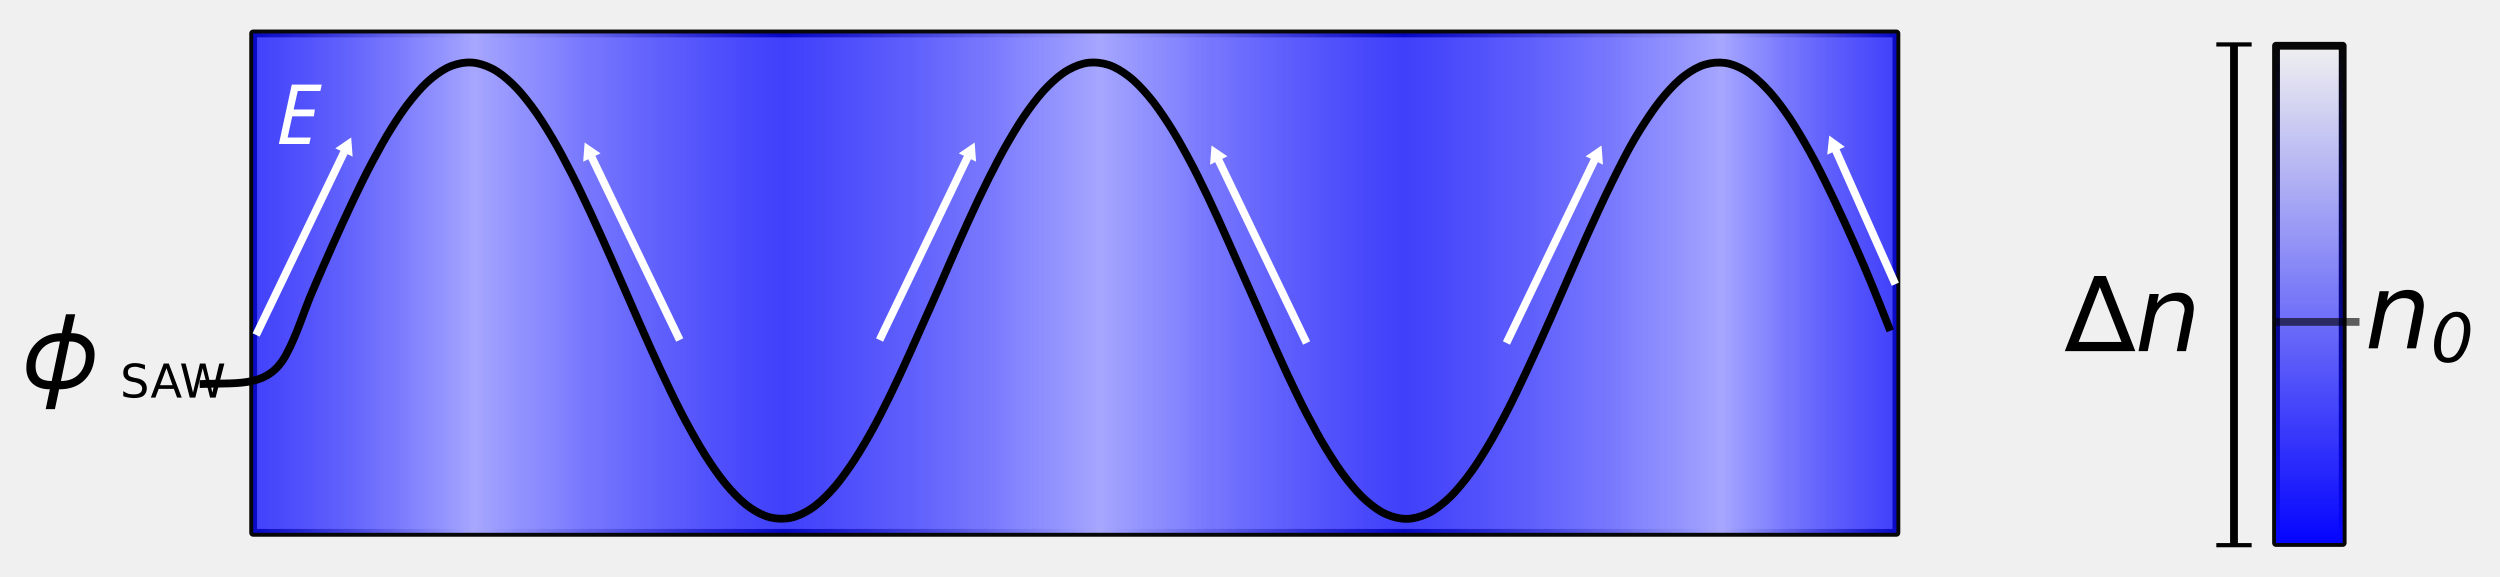
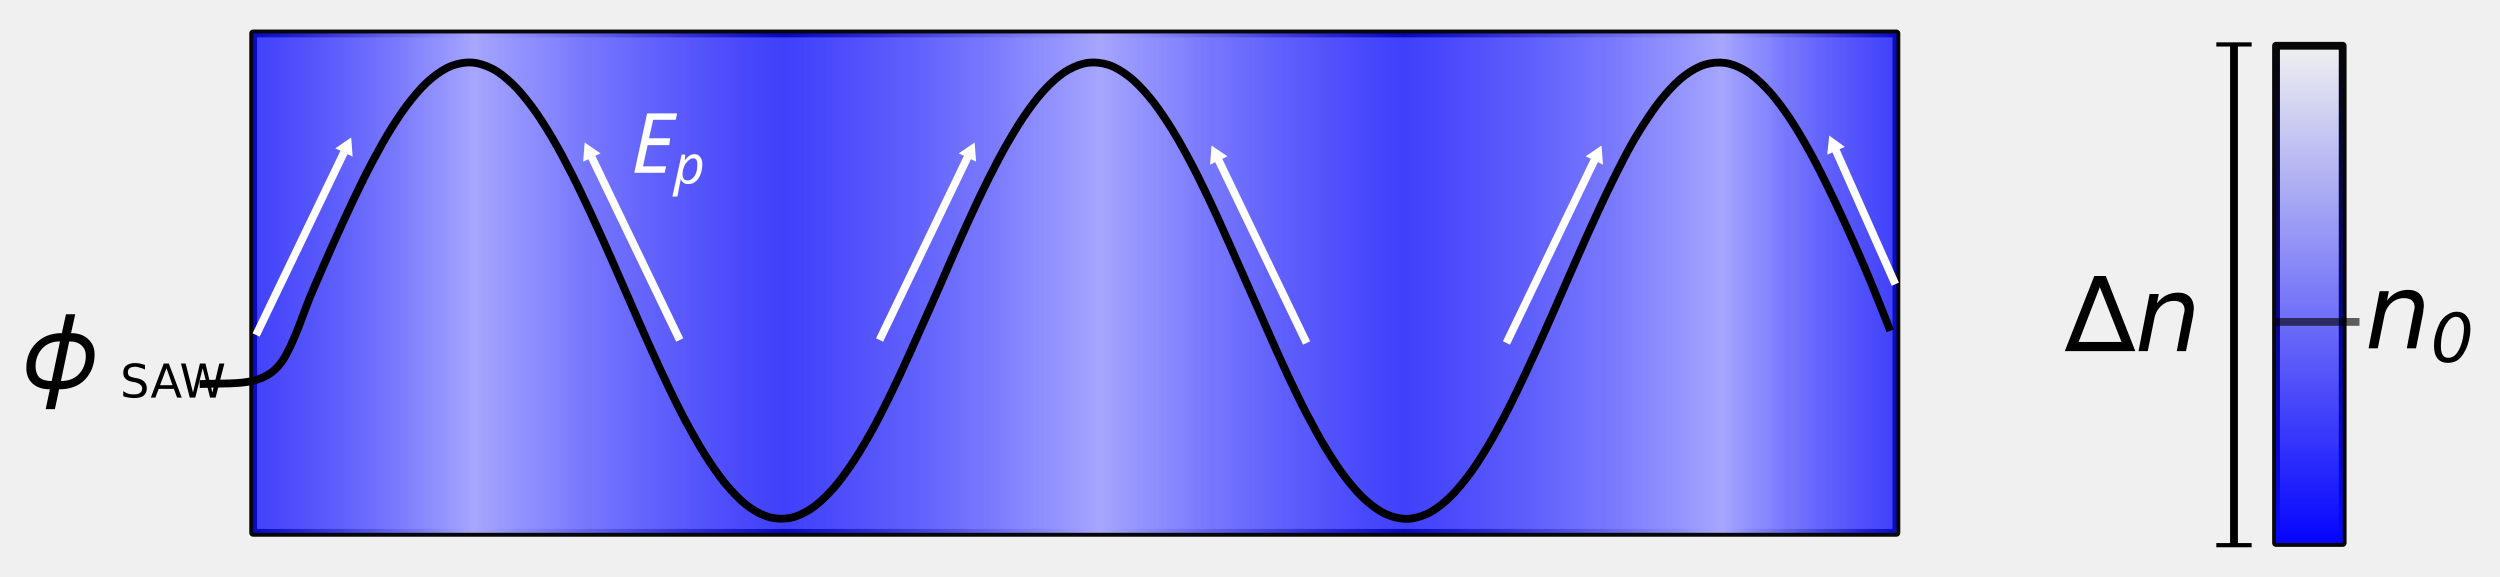
<svg xmlns="http://www.w3.org/2000/svg" xmlns:xlink="http://www.w3.org/1999/xlink" width="8.478cm" height="1.956cm" viewBox="0 0 84.778 19.556" version="1.1" id="svg40814">
  <defs id="defs40808">
    <linearGradient id="linearGradient5506">
      <stop id="stop5502" offset="0" style="stop-color:#0000ff;stop-opacity:0.753" />
      <stop style="stop-color:#a4a4ff;stop-opacity:1" offset="0.136" id="stop5508" />
      <stop id="stop5510" offset="0.324" style="stop-color:#0000ff;stop-opacity:0.753" />
      <stop style="stop-color:#a4a4ff;stop-opacity:1" offset="0.515" id="stop5512" />
      <stop id="stop5514" offset="0.699" style="stop-color:#0000ff;stop-opacity:0.753" />
      <stop style="stop-color:#a4a4ff;stop-opacity:1" offset="0.892" id="stop5516" />
      <stop id="stop5504" offset="1" style="stop-color:#0000ff;stop-opacity:0.753" />
    </linearGradient>
    <marker orient="auto" refY="0" refX="0" id="TriangleInS" style="overflow:visible">
      <path id="path4325" d="M 5.77,0 -2.88,5 V -5 Z" style="fill:#ffffff;fill-opacity:1;fill-rule:evenodd;stroke:#ffffff;stroke-width:1pt;stroke-opacity:1" transform="scale(-0.2)" />
    </marker>
    <marker orient="auto" refY="0" refX="0" id="TriangleOutS" style="overflow:visible">
      <path id="path4334" d="M 5.77,0 -2.88,5 V -5 Z" style="fill:#8f8f8f;fill-opacity:1;fill-rule:evenodd;stroke:#8f8f8f;stroke-width:1pt;stroke-opacity:1" transform="scale(0.2)" />
    </marker>
    <marker orient="auto" refY="0" refX="0" id="marker70960" style="overflow:visible">
      <path id="path70958" d="M 0,5.65 V -5.65" style="fill:none;fill-opacity:0.75;fill-rule:evenodd;stroke:#000000;stroke-width:1pt;stroke-opacity:1" transform="scale(0.4)" />
    </marker>
    <marker orient="auto" refY="0" refX="0" id="StopM" style="overflow:visible">
      <path id="path4358" d="M 0,5.65 V -5.65" style="fill:none;fill-opacity:0.75;fill-rule:evenodd;stroke:#000000;stroke-width:1pt;stroke-opacity:1" transform="scale(0.4)" />
    </marker>
    <linearGradient id="linearGradient70932">
      <stop style="stop-color:#0000ff;stop-opacity:1;" offset="0" id="stop70928" />
      <stop style="stop-color:#0000ff;stop-opacity:0;" offset="1" id="stop70930" />
    </linearGradient>
    <linearGradient xlink:href="#linearGradient70932" id="linearGradient70934" x1="45.97" y1="47.771" x2="45.97" y2="19.975" gradientUnits="userSpaceOnUse" gradientTransform="matrix(0.2684137,0,0,0.6008695,68.69073,-84.51445)" />
    <marker orient="auto" refY="0" refX="0" id="TriangleOutS-6" style="overflow:visible">
      <path id="path4334-4" d="M 5.77,0 -2.88,5 V -5 Z" style="fill:#000000;fill-opacity:1;fill-rule:evenodd;stroke:#000000;stroke-width:1pt;stroke-opacity:1" transform="scale(0.2)" />
    </marker>
    <marker orient="auto" refY="0" refX="0" id="TriangleOutS-6-5" style="overflow:visible">
      <path id="path4334-4-7" d="M 5.77,0 -2.88,5 V -5 Z" style="fill:#000000;fill-opacity:1;fill-rule:evenodd;stroke:#000000;stroke-width:1pt;stroke-opacity:1" transform="scale(0.2)" />
    </marker>
    <marker orient="auto" refY="0" refX="0" id="TriangleInS-0" style="overflow:visible">
      <path id="path4325-2" d="M 5.77,0 -2.88,5 V -5 Z" style="fill:#000000;fill-opacity:0.238;fill-rule:evenodd;stroke:#000000;stroke-width:1pt;stroke-opacity:0.238" transform="scale(-0.2)" />
    </marker>
    <marker orient="auto" refY="0" refX="0" id="TriangleInS-8" style="overflow:visible">
      <path id="path4325-0" d="M 5.77,0 -2.88,5 V -5 Z" style="fill:#000000;fill-opacity:0.238;fill-rule:evenodd;stroke:#000000;stroke-width:1pt;stroke-opacity:0.238" transform="scale(-0.2)" />
    </marker>
    <marker orient="auto" refY="0" refX="0" id="TriangleInS-0-5" style="overflow:visible">
      <path id="path4325-2-6" d="M 5.77,0 -2.88,5 V -5 Z" style="fill:#8f8f8f;fill-opacity:1;fill-rule:evenodd;stroke:#8f8f8f;stroke-width:1pt;stroke-opacity:1" transform="scale(-0.2)" />
    </marker>
    <marker orient="auto" refY="0" refX="0" id="TriangleInS-0-5-2" style="overflow:visible">
      <path id="path4325-2-6-9" d="M 5.77,0 -2.88,5 V -5 Z" style="fill:#8f8f8f;fill-opacity:1;fill-rule:evenodd;stroke:#8f8f8f;stroke-width:1pt;stroke-opacity:1" transform="scale(-0.2)" />
    </marker>
    <marker orient="auto" refY="0" refX="0" id="TriangleInS-9" style="overflow:visible">
      <path id="path4325-5" d="M 5.77,0 -2.88,5 V -5 Z" style="fill:#8f8f8f;fill-opacity:1;fill-rule:evenodd;stroke:#8f8f8f;stroke-width:1pt;stroke-opacity:1" transform="scale(-0.2)" />
    </marker>
    <marker orient="auto" refY="0" refX="0" id="TriangleInS-2" style="overflow:visible">
      <path id="path4325-05" d="M 5.77,0 -2.88,5 V -5 Z" style="fill:#ffffff;fill-opacity:1;fill-rule:evenodd;stroke:#ffffff;stroke-width:1pt;stroke-opacity:1" transform="scale(-0.2)" />
    </marker>
    <marker orient="auto" refY="0" refX="0" id="TriangleInS-2-6" style="overflow:visible">
      <path id="path4325-05-5" d="M 5.77,0 -2.88,5 V -5 Z" style="fill:#ffffff;fill-opacity:1;fill-rule:evenodd;stroke:#ffffff;stroke-width:1pt;stroke-opacity:1" transform="scale(-0.2)" />
    </marker>
    <marker orient="auto" refY="0" refX="0" id="TriangleInS-3" style="overflow:visible">
      <path id="path4325-29" d="M 5.77,0 -2.88,5 V -5 Z" style="fill:#ffffff;fill-opacity:1;fill-rule:evenodd;stroke:#ffffff;stroke-width:1pt;stroke-opacity:1" transform="scale(-0.2)" />
    </marker>
    <marker orient="auto" refY="0" refX="0" id="TriangleInS-5" style="overflow:visible">
      <path id="path4325-55" d="M 5.77,0 -2.88,5 V -5 Z" style="fill:#8f8f8f;fill-opacity:1;fill-rule:evenodd;stroke:#8f8f8f;stroke-width:1pt;stroke-opacity:1" transform="scale(-0.2)" />
    </marker>
    <marker orient="auto" refY="0" refX="0" id="TriangleInS-2-4" style="overflow:visible">
      <path id="path4325-05-2" d="M 5.77,0 -2.88,5 V -5 Z" style="fill:#ffffff;fill-opacity:1;fill-rule:evenodd;stroke:#ffffff;stroke-width:1pt;stroke-opacity:1" transform="scale(-0.2)" />
    </marker>
    <marker orient="auto" refY="0" refX="0" id="TriangleInS-3-4" style="overflow:visible">
      <path id="path4325-29-1" d="M 5.77,0 -2.88,5 V -5 Z" style="fill:#ffffff;fill-opacity:1;fill-rule:evenodd;stroke:#ffffff;stroke-width:1pt;stroke-opacity:1" transform="scale(-0.2)" />
    </marker>
    <linearGradient xlink:href="#linearGradient5506" id="linearGradient5492" x1="8.391" y1="20.793" x2="64.379" y2="20.793" gradientUnits="userSpaceOnUse" gradientTransform="translate(2.760619,-85.25439)" />
  </defs>
  <g id="layer1" transform="translate(-2.698748,74.06147)">
    <rect style="opacity:0.97;fill:url(#linearGradient5492);fill-opacity:1;fill-rule:nonzero;stroke:#000000;stroke-width:0.265;stroke-linecap:round;stroke-linejoin:round;stroke-miterlimit:4;stroke-dasharray:none;stroke-dashoffset:0;stroke-opacity:1;paint-order:stroke fill markers" id="rect56606" width="55.724" height="16.934" x="11.284" y="-72.929" />
    <text xml:space="preserve" style="font-style:normal;font-weight:normal;font-size:7.781px;line-height:1.25;font-family:sans-serif;letter-spacing:0px;word-spacing:0px;fill:#000000;fill-opacity:1;stroke:none;stroke-width:0.265" x="82.894" y="-62.25" id="text70766">
      <tspan id="tspan70764" x="82.894" y="-62.25" style="font-style:italic;font-variant:normal;font-weight:normal;font-stretch:normal;font-size:3.528px;font-family:'DejaVu Sans';-inkscape-font-specification:'DejaVu Sans';stroke-width:0.265">n<tspan id="tspan75123" style="font-size:2.293px;baseline-shift:sub;stroke-width:0.265">0</tspan>
      </tspan>
    </text>
    <rect style="opacity:0.97;fill:url(#linearGradient70934);fill-opacity:1;fill-rule:nonzero;stroke:#000000;stroke-width:0.265;stroke-linecap:round;stroke-linejoin:round;stroke-miterlimit:4;stroke-dasharray:none;stroke-dashoffset:0;stroke-opacity:1;paint-order:stroke fill markers" id="rect70926" width="2.26" height="16.862" x="79.882" y="-72.512" />
    <path style="fill:none;stroke:#000000;stroke-width:0.265;stroke-linecap:butt;stroke-linejoin:miter;stroke-miterlimit:4;stroke-dasharray:none;stroke-opacity:1;marker-start:url(#StopM);marker-end:url(#marker70960)" d="m 78.456,-72.557 v 16.981" id="path70936" />
    <path style="fill:none;stroke:#000000;stroke-width:0.265;stroke-linecap:butt;stroke-linejoin:miter;stroke-miterlimit:4;stroke-dasharray:none;stroke-dashoffset:0;stroke-opacity:0.612" d="m 79.876,-63.147 h 2.836" id="path71616" />
    <text xml:space="preserve" style="font-style:normal;font-weight:normal;font-size:7.781px;line-height:1.25;font-family:sans-serif;letter-spacing:0px;word-spacing:0px;fill:#000000;fill-opacity:1;stroke:none;stroke-width:0.265" x="72.736" y="-62.159" id="text70766-0">
      <tspan id="tspan70764-4" x="72.736" y="-62.159" style="font-style:italic;font-variant:normal;font-weight:normal;font-stretch:normal;font-size:3.528px;font-family:'DejaVu Sans';-inkscape-font-specification:'DejaVu Sans';stroke-width:0.265">∆n</tspan>
    </text>
    <text style="font-style:normal;font-variant:normal;font-weight:normal;font-stretch:normal;font-size:2.42px;font-family:'DejaVu Sans';-inkscape-font-specification:'DejaVu Sans';stroke-width:0.3;stroke-miterlimit:8;stroke-dasharray:none" font-weight="400" font-size="24" id="text4570" x="3.526" y="-60.932" transform="scale(1.000614,0.999386)">
      <tspan id="tspan75109" style="font-size:3.528px;stroke-width:0.3">𝜙</tspan>
      <tspan style="font-size:1.573px;baseline-shift:sub;stroke-width:0.3" id="tspan75121">SAW</tspan>
    </text>
    <text style="font-style:normal;font-variant:normal;font-weight:normal;font-stretch:normal;font-size:1.815px;font-family:'DejaVu Sans';-inkscape-font-specification:'DejaVu Sans';stroke-width:0.3;stroke-miterlimit:8;stroke-dasharray:none" font-weight="400" font-size="18" id="text4572" x="2.233" y="24.2" transform="scale(1.000614,0.999386)" />
    <path style="fill:#ffffff;stroke:#ffffff;stroke-width:0.265;stroke-linecap:butt;stroke-linejoin:miter;stroke-miterlimit:4;stroke-dasharray:none;stroke-opacity:1;marker-start:url(#TriangleInS)" d="m 22.688,-68.891 3.061,6.358" id="path75711" />
    <path style="fill:#ffffff;stroke:#ffffff;stroke-width:0.265;stroke-linecap:butt;stroke-linejoin:miter;stroke-miterlimit:4;stroke-dasharray:none;stroke-opacity:1;marker-start:url(#TriangleInS-2)" d="m 35.587,-68.891 -3.061,6.358" id="path75711-1" />
    <path style="fill:#ffffff;stroke:#ffffff;stroke-width:0.265;stroke-linecap:butt;stroke-linejoin:miter;stroke-miterlimit:4;stroke-dasharray:none;stroke-opacity:1;marker-start:url(#TriangleInS-3)" d="m 43.946,-68.79 3.061,6.358" id="path75711-8" />
    <path style="fill:#ffffff;stroke:#ffffff;stroke-width:0.265;stroke-linecap:butt;stroke-linejoin:miter;stroke-miterlimit:4;stroke-dasharray:none;stroke-opacity:1;marker-start:url(#TriangleInS-2-6)" d="m 56.845,-68.79 -3.061,6.358" id="path75711-1-2" />
-     <text xml:space="preserve" style="font-style:normal;font-weight:normal;font-size:10.583px;line-height:1.25;font-family:sans-serif;letter-spacing:0px;word-spacing:0px;fill:#ffffff;fill-opacity:1;stroke:none;stroke-width:0.265" x="12.046" y="-69.177" id="text81046">
-       <tspan id="tspan81044" x="12.046" y="-69.177" style="font-style:italic;font-size:2.822px;fill:#ffffff;fill-opacity:1;stroke-width:0.265">E</tspan>
+     <text xml:space="preserve" style="font-style:normal;font-weight:normal;font-size:10.583px;line-height:1.25;font-family:sans-serif;letter-spacing:0px;word-spacing:0px;fill:#ffffff;fill-opacity:1;stroke:none;stroke-width:0.265" x="24.096" y="-68.201" id="text81046">
+       <tspan id="tspan81044" x="24.096" y="-68.201" style="font-style:italic;font-size:2.822px;fill:#ffffff;fill-opacity:1;stroke-width:0.265">E<tspan style="font-size:65%;baseline-shift:sub" id="tspan1085">p</tspan>
+       </tspan>
    </text>
    <path style="fill:#ffffff;stroke:#ffffff;stroke-width:0.265;stroke-linecap:butt;stroke-linejoin:miter;stroke-miterlimit:4;stroke-dasharray:none;stroke-opacity:1;marker-start:url(#TriangleInS-2-4)" d="m 14.445,-69.062 -3.061,6.358" id="path75711-1-20" />
    <path style="fill:#ffffff;stroke:#ffffff;stroke-width:0.265;stroke-linecap:butt;stroke-linejoin:miter;stroke-miterlimit:4;stroke-dasharray:none;stroke-opacity:1;marker-start:url(#TriangleInS-3-4)" d="m 64.883,-69.123 2.089,4.697" id="path75711-8-0" />
    <path style="fill:none;fill-opacity:1;fill-rule:evenodd;stroke:#000000;stroke-width:0.265;stroke-linecap:square;stroke-linejoin:round;stroke-miterlimit:4;stroke-dasharray:none;stroke-dashoffset:0;stroke-opacity:1" id="path21720-5" stroke-miterlimit="10" d="m 9.602,-61.043 c 1.266,-0.042 2.214,0.106 2.807,-1.006 0.369,-0.686 0.586,-1.443 0.894,-2.158 0.435,-1.011 0.879,-2.018 1.349,-3.014 0.216,-0.456 0.437,-0.91 0.674,-1.356 0.214,-0.4 0.431,-0.799 0.674,-1.182 0.21,-0.33 0.426,-0.658 0.675,-0.96 0.206,-0.25 0.422,-0.498 0.674,-0.701 0.206,-0.165 0.427,-0.322 0.675,-0.413 0.214,-0.079 0.447,-0.124 0.675,-0.109 0.234,0.015 0.465,0.095 0.675,0.199 0.25,0.125 0.469,0.309 0.674,0.499 0.252,0.234 0.467,0.506 0.674,0.78 0.247,0.327 0.464,0.677 0.675,1.029 0.241,0.403 0.46,0.82 0.674,1.238 0.236,0.46 0.456,0.928 0.675,1.397 0.928,1.993 1.745,4.036 2.698,6.017 0.213,0.443 0.436,0.881 0.675,1.31 0.212,0.381 0.429,0.76 0.674,1.122 0.209,0.308 0.425,0.613 0.675,0.888 0.206,0.226 0.422,0.448 0.674,0.619 0.207,0.14 0.432,0.267 0.675,0.326 0.219,0.053 0.454,0.061 0.674,0.019 0.24,-0.046 0.467,-0.159 0.674,-0.288 0.252,-0.158 0.469,-0.369 0.675,-0.584 0.251,-0.263 0.466,-0.559 0.674,-0.857 0.245,-0.352 0.463,-0.722 0.675,-1.095 0.24,-0.422 0.461,-0.854 0.674,-1.289 0.476,-0.972 0.906,-1.966 1.349,-2.952 0.456,-1.015 0.885,-2.043 1.35,-3.054 0.218,-0.474 0.439,-0.947 0.674,-1.413 0.215,-0.425 0.434,-0.849 0.675,-1.261 0.211,-0.361 0.428,-0.72 0.674,-1.058 0.208,-0.285 0.423,-0.567 0.675,-0.813 0.205,-0.201 0.423,-0.397 0.674,-0.536 0.209,-0.115 0.438,-0.209 0.674,-0.237 0.225,-0.026 0.459,0.003 0.675,0.071 0.245,0.078 0.469,0.222 0.674,0.377 0.253,0.19 0.469,0.426 0.675,0.666 0.25,0.291 0.465,0.609 0.674,0.93 0.244,0.374 0.462,0.764 0.675,1.157 0.238,0.439 0.46,0.887 0.674,1.337 0.472,0.989 0.901,1.998 1.349,2.998 0.452,1.008 0.881,2.027 1.349,3.028 0.216,0.462 0.437,0.922 0.674,1.374 0.214,0.408 0.432,0.815 0.675,1.206 0.21,0.34 0.426,0.677 0.674,0.99 0.207,0.26 0.422,0.518 0.674,0.735 0.205,0.176 0.426,0.344 0.675,0.45 0.212,0.09 0.444,0.15 0.674,0.148 0.231,-0.002 0.464,-0.067 0.675,-0.161 0.249,-0.111 0.469,-0.283 0.674,-0.463 0.252,-0.221 0.468,-0.483 0.675,-0.747 0.248,-0.317 0.464,-0.658 0.674,-1.001 0.242,-0.395 0.461,-0.804 0.675,-1.214 0.237,-0.454 0.455,-0.917 0.674,-1.38 1.154,-2.437 2.125,-4.963 3.373,-7.354 0.205,-0.393 0.431,-0.777 0.675,-1.148 0.209,-0.317 0.425,-0.633 0.674,-0.919 0.206,-0.236 0.422,-0.469 0.674,-0.654 0.206,-0.151 0.43,-0.29 0.675,-0.363 0.216,-0.064 0.451,-0.087 0.674,-0.057 0.238,0.032 0.466,0.131 0.675,0.25 0.252,0.144 0.469,0.344 0.674,0.549 0.251,0.251 0.467,0.536 0.675,0.824 0.246,0.341 0.463,0.704 0.674,1.068 0.24,0.414 0.462,0.839 0.674,1.268 0.478,0.963 0.922,1.943 1.349,2.93 0.296,0.684 0.84,2.073 0.84,2.073" mask="none" />
  </g>
</svg>
